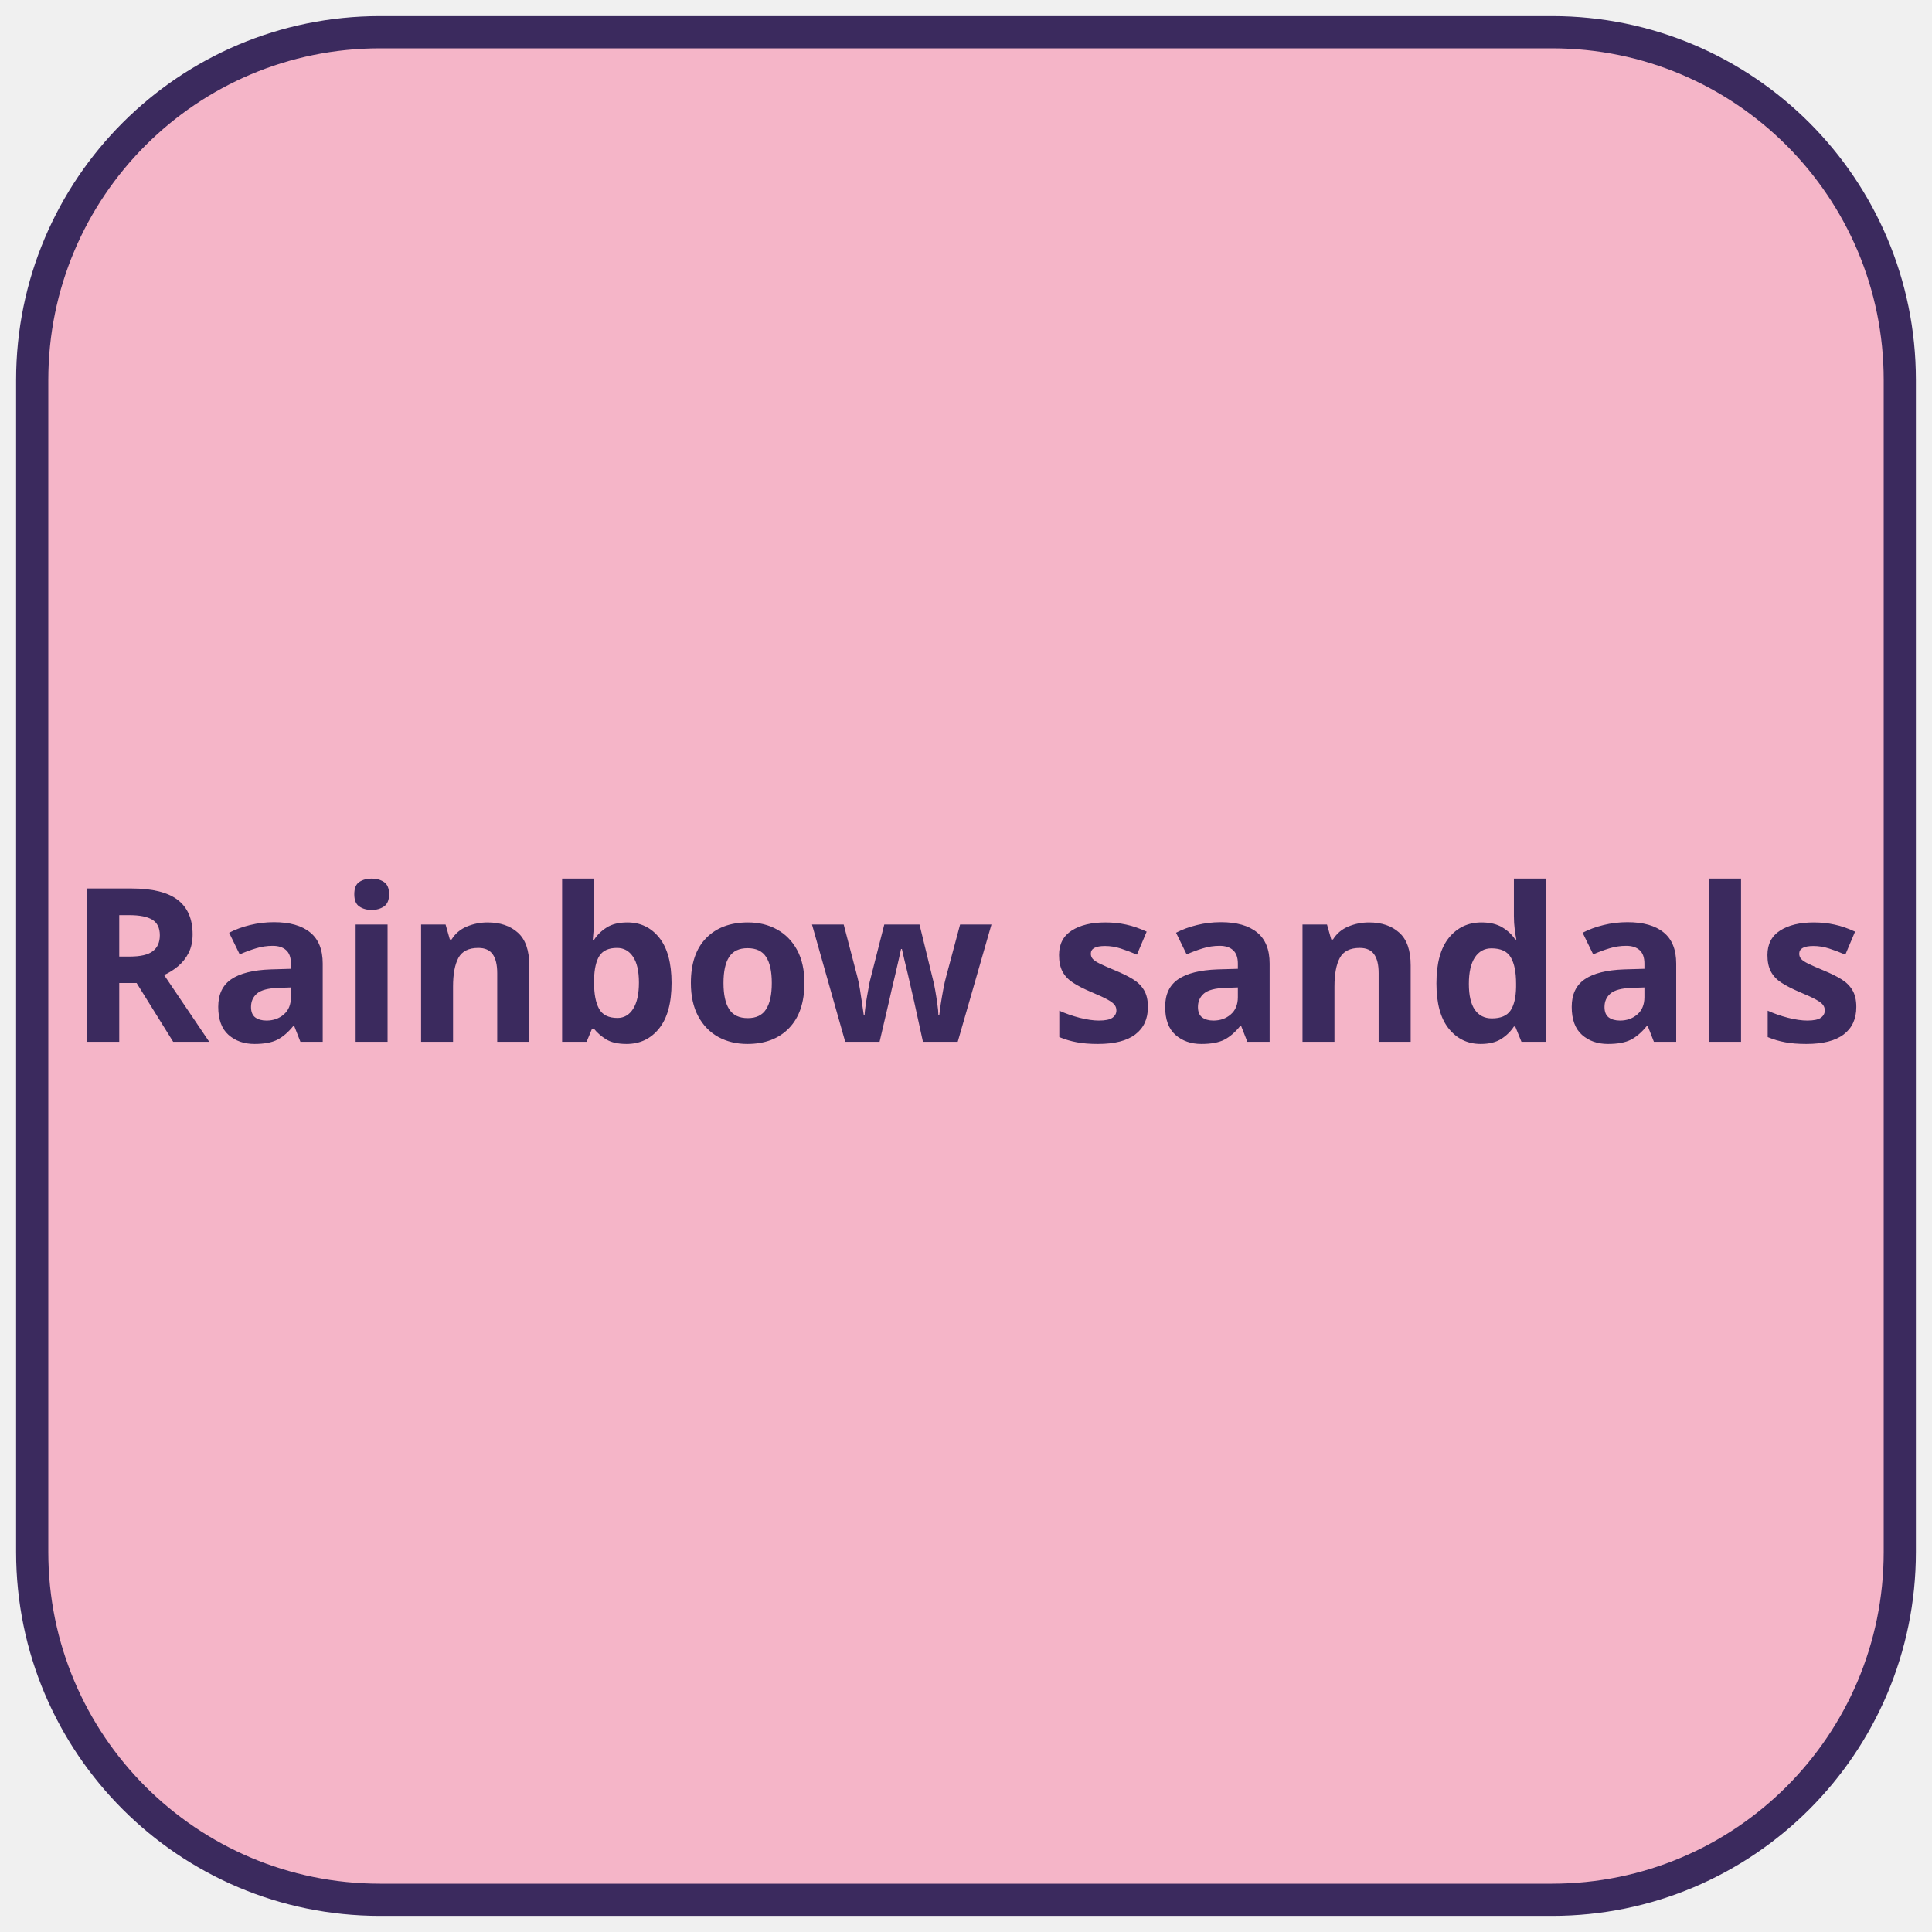
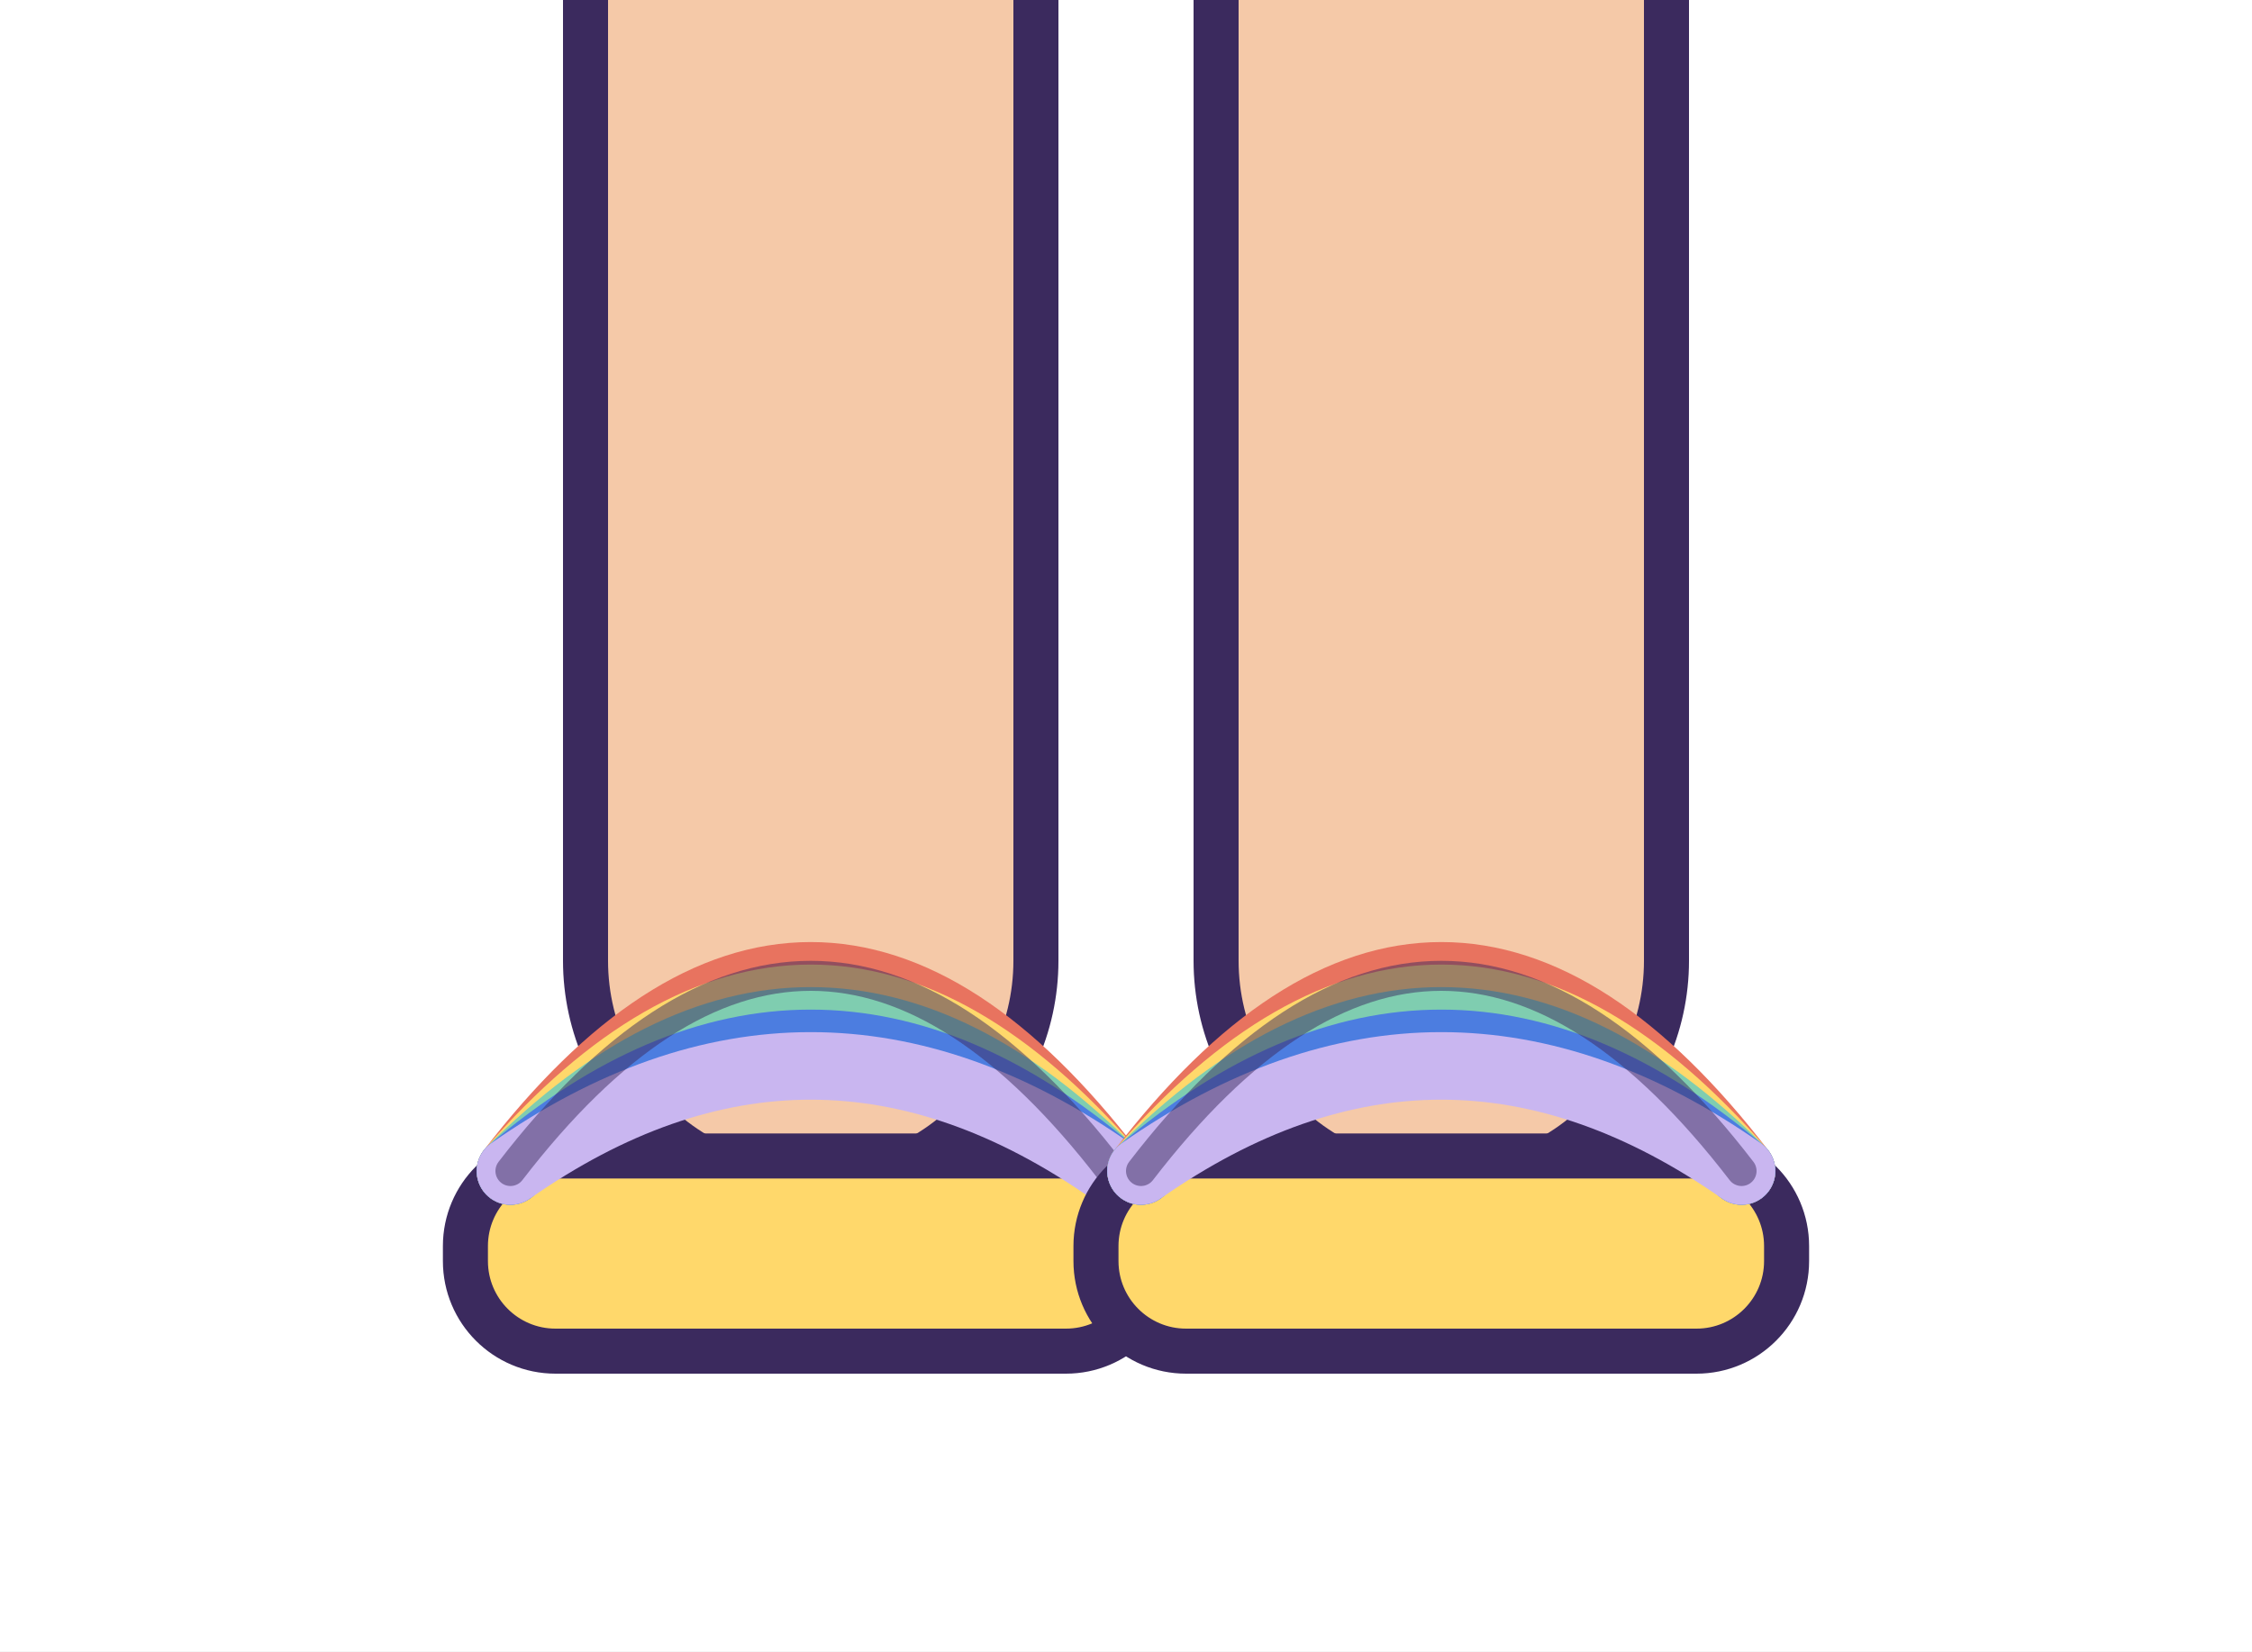
- <svg xmlns="http://www.w3.org/2000/svg" viewBox="0 0 360 360" width="360" height="360" role="img" aria-label="Rainbow sandals (placeholder)">
-   <rect x="6" y="6" width="348" height="348" rx="64.8" fill="#F5B5C8" stroke="#3B2A5E" stroke-width="6" />
-   <text x="180" y="180.0" font-family="system-ui, sans-serif" font-size="40.0" font-weight="700" fill="#3B2A5E" text-anchor="middle" dominant-baseline="middle">Rainbow sandals</text>
+ <svg xmlns="http://www.w3.org/2000/svg" viewBox="150 700 300 220" width="300" height="220" role="img" aria-label="Rainbow sandals">
+   <rect x="150" y="700" width="300" height="220" fill="#FFFFFF" />
+   <line x1="258" y1="700" x2="258" y2="828" stroke="#3B2A5E" stroke-width="66" stroke-linecap="round" />
+   <line x1="258" y1="700" x2="258" y2="828" stroke="#F5C9A8" stroke-width="54" stroke-linecap="round" />
+   <line x1="342" y1="700" x2="342" y2="828" stroke="#3B2A5E" stroke-width="66" stroke-linecap="round" />
+   <line x1="342" y1="700" x2="342" y2="828" stroke="#F5C9A8" stroke-width="54" stroke-linecap="round" />
+   <rect x="212" y="854" width="92" height="26" rx="12" fill="#FFD86B" stroke="#3B2A5E" stroke-width="6" stroke-linejoin="round" stroke-linecap="round" />
+   <path d="M218 856 q 40 -52 80 0" fill="none" stroke="#E8735F" stroke-width="9" stroke-linecap="round" />
+   <path d="M218 856 q 40 -46 80 0" fill="none" stroke="#FFD86B" stroke-width="9" stroke-linecap="round" />
+   <path d="M218 856 q 40 -40 80 0" fill="none" stroke="#7FCDB0" stroke-width="9" stroke-linecap="round" />
+   <path d="M218 856 q 40 -34 80 0" fill="none" stroke="#4C7DE0" stroke-width="9" stroke-linecap="round" />
+   <path d="M218 856 q 40 -28 80 0" fill="none" stroke="#C9B6F0" stroke-width="9" stroke-linecap="round" />
+   <path d="M218 856 q 40 -52 80 0" fill="none" stroke="#3B2A5E" stroke-width="4" stroke-linecap="round" opacity="0.5" />
+   <rect x="296" y="854" width="92" height="26" rx="12" fill="#FFD86B" stroke="#3B2A5E" stroke-width="6" stroke-linejoin="round" stroke-linecap="round" />
+   <path d="M302 856 q 40 -52 80 0" fill="none" stroke="#E8735F" stroke-width="9" stroke-linecap="round" />
+   <path d="M302 856 q 40 -46 80 0" fill="none" stroke="#FFD86B" stroke-width="9" stroke-linecap="round" />
+   <path d="M302 856 q 40 -40 80 0" fill="none" stroke="#7FCDB0" stroke-width="9" stroke-linecap="round" />
+   <path d="M302 856 q 40 -34 80 0" fill="none" stroke="#4C7DE0" stroke-width="9" stroke-linecap="round" />
+   <path d="M302 856 q 40 -28 80 0" fill="none" stroke="#C9B6F0" stroke-width="9" stroke-linecap="round" />
+   <path d="M302 856 q 40 -52 80 0" fill="none" stroke="#3B2A5E" stroke-width="4" stroke-linecap="round" opacity="0.5" />
</svg>
